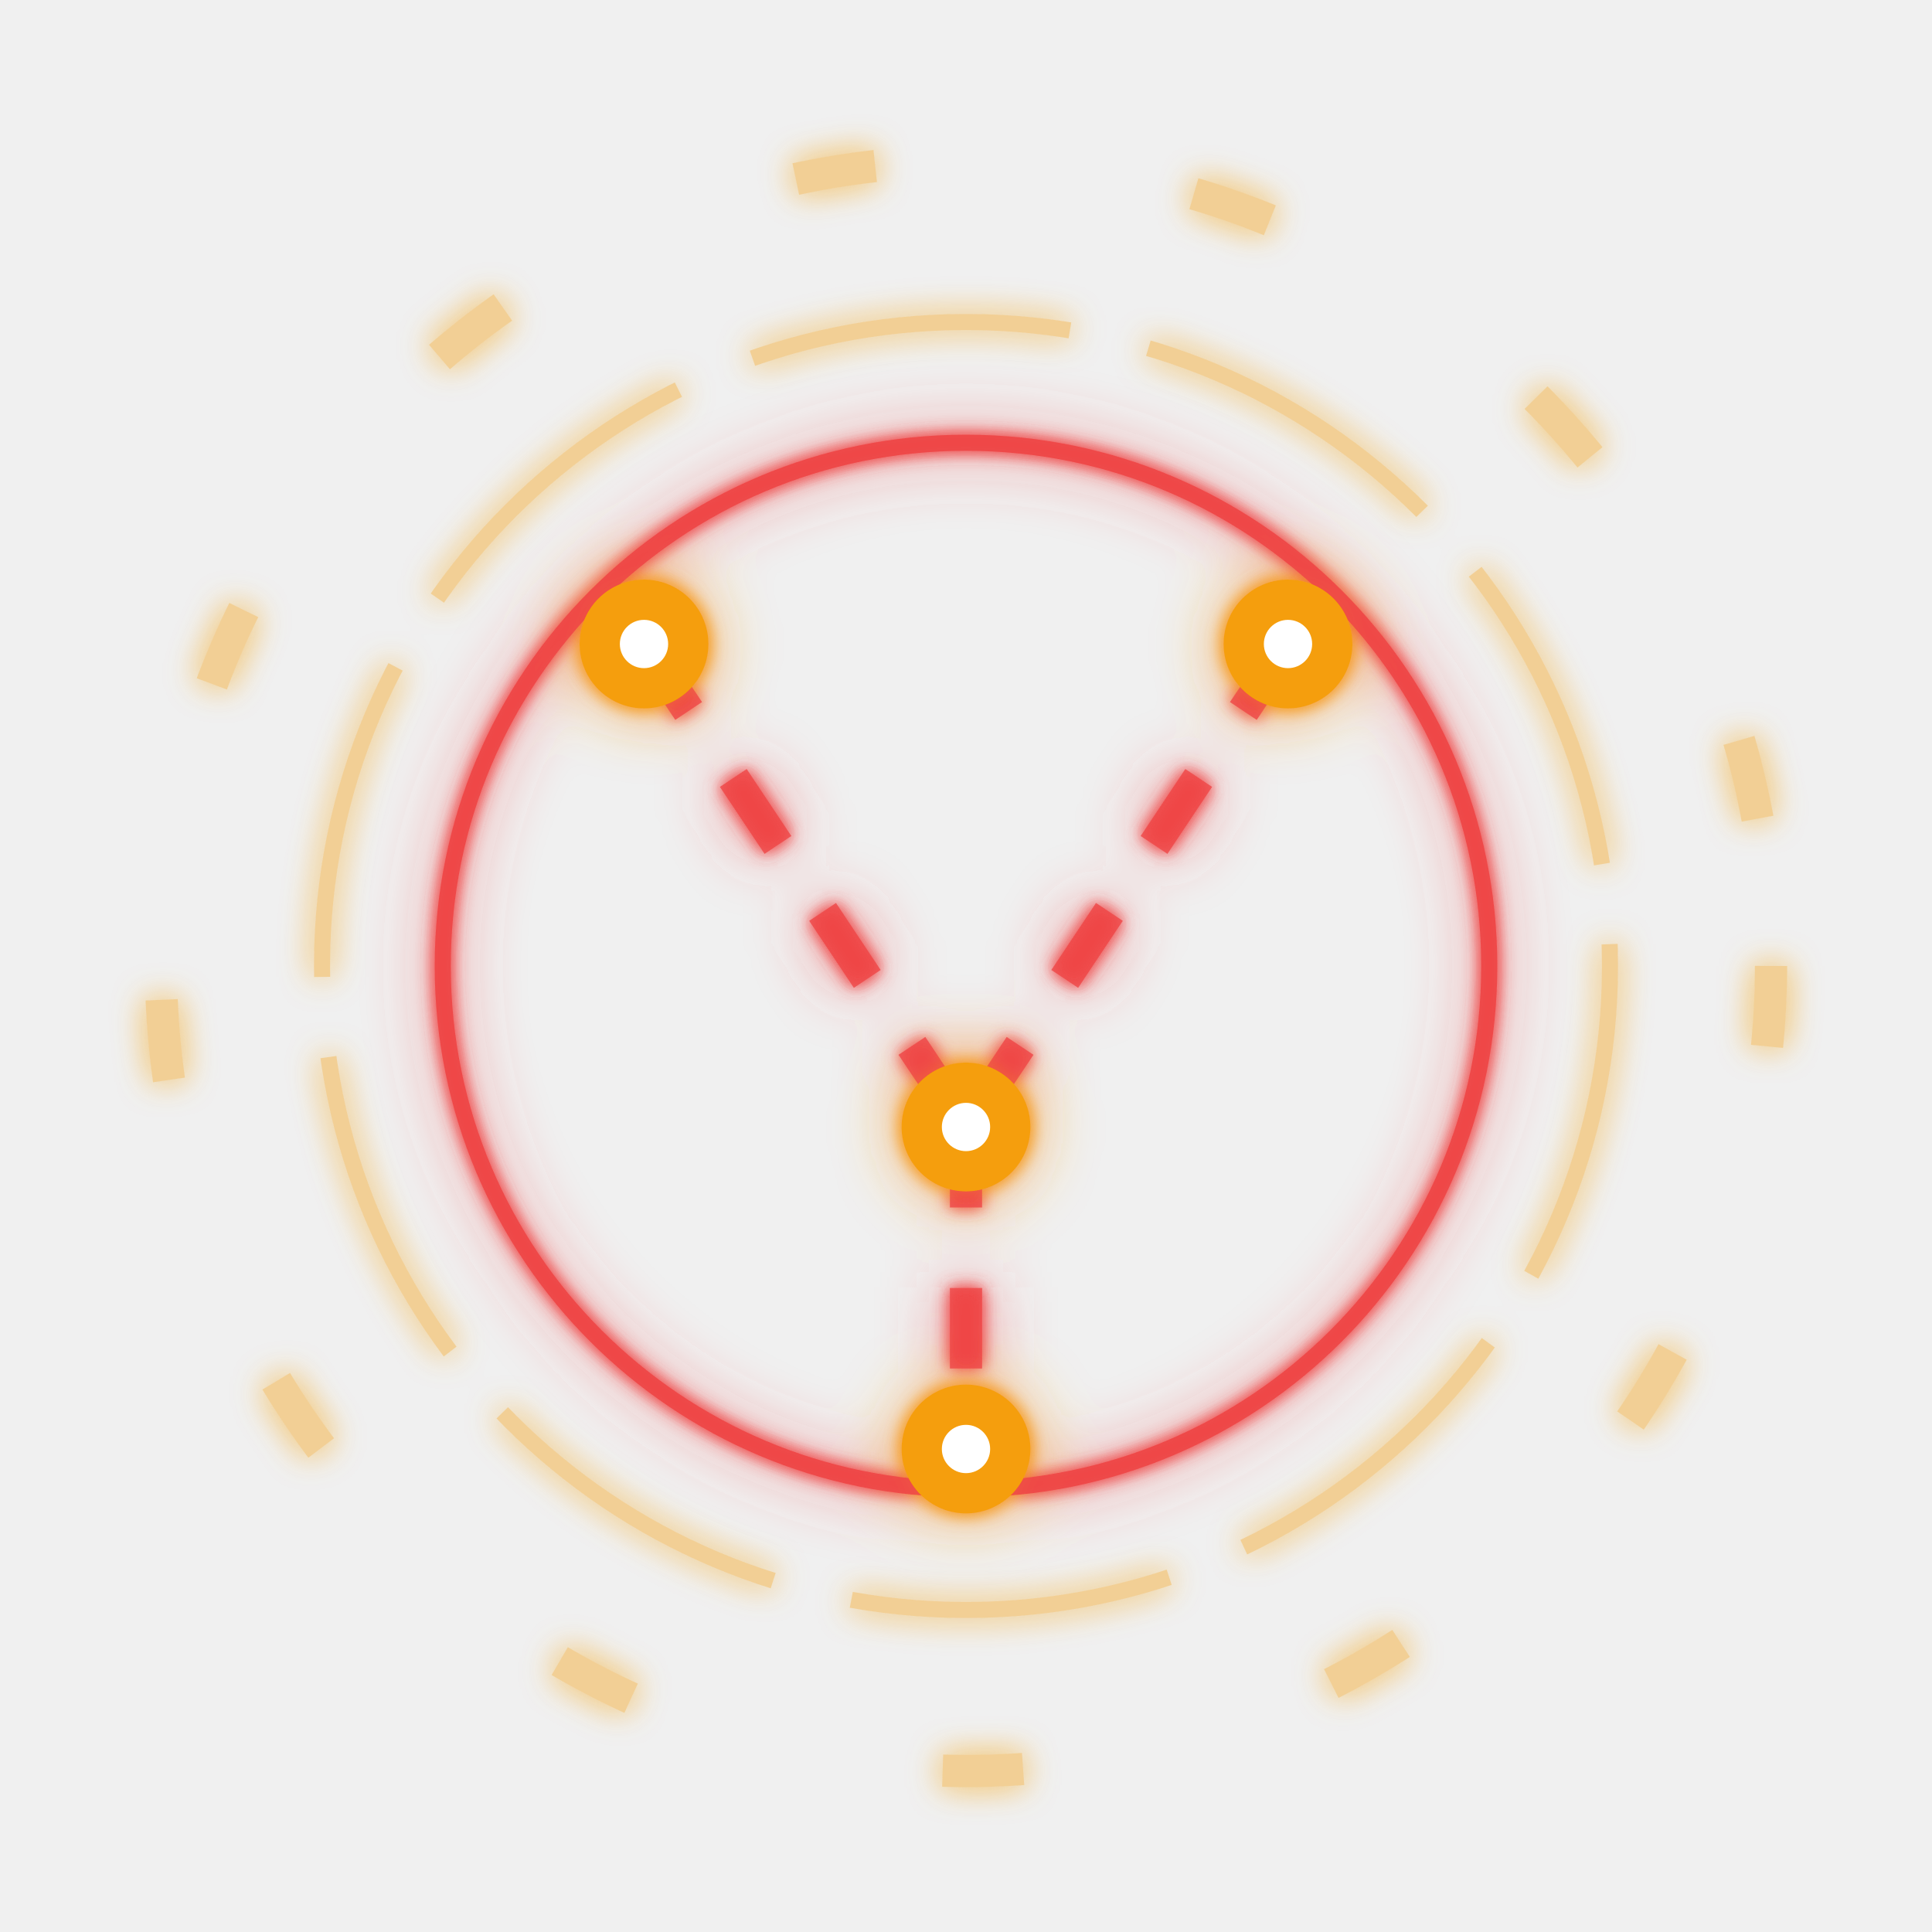
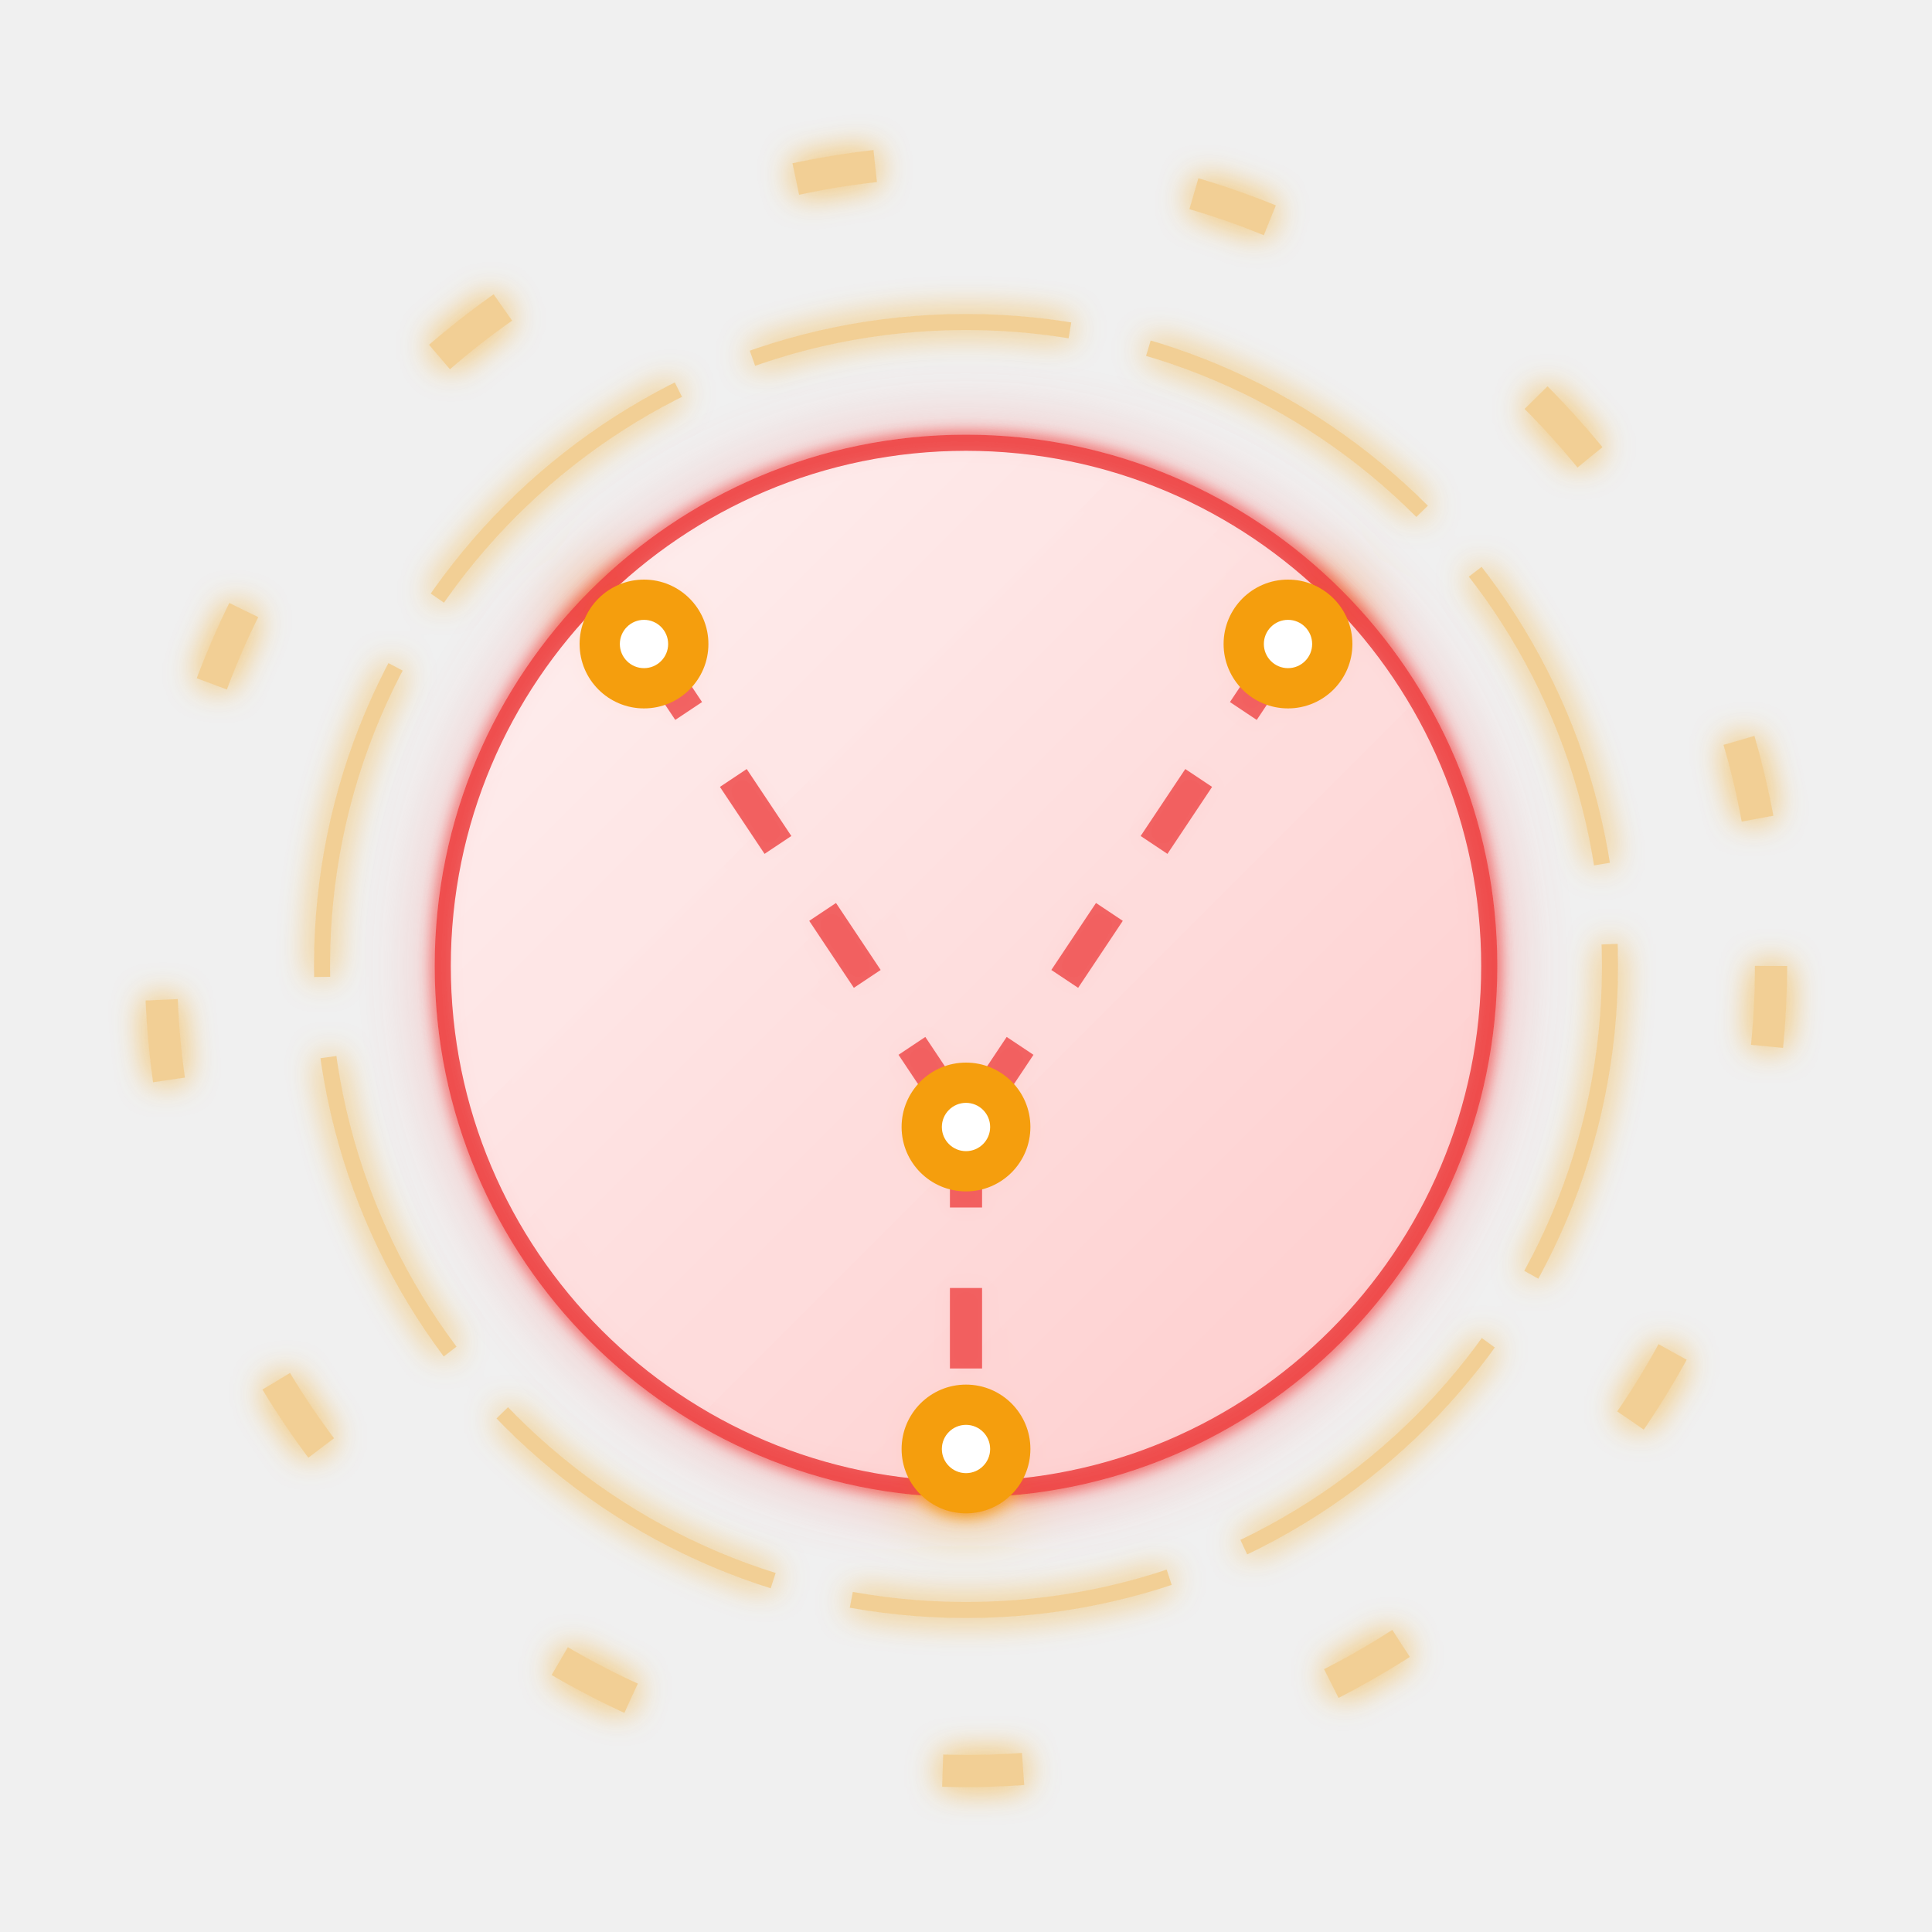
<svg xmlns="http://www.w3.org/2000/svg" viewBox="0 0 240 240" class="w-full h-full">
  <style>body { font-family: system-ui, -apple-system, sans-serif; transition: background-color 0.5s, color 0.5s; }
    /* 全局星座基础动画 */
    .node-fire { animation: f-flicker 0.2s infinite alternate; }
    .line-fire { stroke-dasharray: 10 10; animation: f-flow 1s linear infinite; }
    .node-air { animation: a-pulse 1s infinite alternate; }

    /* 水象专属强化 */
    .wrap-water { animation: w-float 4s ease-in-out infinite alternate; }
    .node-water { animation: w-glow 1.5s ease-in-out infinite alternate; }
    .line-water { stroke-dasharray: 12 24; animation: w-flow 2s linear infinite; }
    .node-water-ripple { animation: w-ripple 2s infinite cubic-bezier(0.4, 0, 0.2, 1); }

    /* 土象专属强化 */
    .node-earth { animation: e-pulse 2s cubic-bezier(0.4, 0, 0.6, 1) infinite; }
    .line-earth { stroke-dasharray: 20 40; animation: e-flow 2s linear infinite; }
    .e-scan-line { animation: e-scan 3s linear infinite; }
    .e-rot-box { transform-origin: 120px 120px; animation: e-rot 10s cubic-bezier(0.68, -0.55, 0.265, 1.55) infinite; }

    @keyframes f-flicker { 0% { opacity: 0.6; transform: scale(0.9); } 100% { opacity: 1; transform: scale(1.2); } }
    @keyframes f-flow { 100% { stroke-dashoffset: -20; } }
    @keyframes a-pulse { 0% { opacity: 0.4; transform: scale(0.8); } 100% { opacity: 1; transform: scale(1.5); filter: brightness(1.5); } }

    /* 新增水象/土象关键帧 */
    @keyframes w-float { 0% { transform: translateY(-5px); } 100% { transform: translateY(5px); } }
    @keyframes w-glow { 0% { opacity: 0.5; transform: scale(0.8); } 100% { opacity: 1; transform: scale(1.3); filter: brightness(1.3); } }
    @keyframes w-ripple { 0% { r: 5px; opacity: 1; stroke-width: 4; } 100% { r: 35px; opacity: 0; stroke-width: 0; } }
    @keyframes w-flow { 100% { stroke-dashoffset: -36; } }

    @keyframes e-pulse { 0%, 100% { opacity: 1; transform: scale(1); } 50% { opacity: 0.4; transform: scale(0.6); } }
    @keyframes e-flow { 100% { stroke-dashoffset: -60; } }
    @keyframes e-scan { 0% { transform: translateY(-100px); opacity: 0; } 10%, 90% { opacity: 1; } 100% { transform: translateY(100px); opacity: 0; } }
    @keyframes e-rot { 100% { transform: rotate(90deg); } }
</style>
  <defs>
    <filter id="glow-neon-d" x="-50%" y="-50%" width="200%" height="200%">
      <feGaussianBlur stdDeviation="4" result="blur" />
      <feMerge>
        <feMergeNode in="blur" />
        <feMergeNode in="SourceGraphic" />
      </feMerge>
    </filter>
    <filter id="glow-intense-d" x="-50%" y="-50%" width="200%" height="200%">
      <feGaussianBlur stdDeviation="8" result="b1" />
      <feGaussianBlur stdDeviation="3" result="b2" />
      <feMerge>
        <feMergeNode in="b1" />
        <feMergeNode in="b2" />
        <feMergeNode in="SourceGraphic" />
      </feMerge>
    </filter>
    <filter id="glow-neon-l" x="-50%" y="-50%" width="200%" height="200%">
      <feDropShadow dx="0" dy="3" stdDeviation="4" flood-color="#000" flood-opacity="0.2" result="shadow" />
      <feGaussianBlur in="SourceGraphic" stdDeviation="2" result="glow" />
      <feMerge>
        <feMergeNode in="shadow" />
        <feMergeNode in="glow" />
        <feMergeNode in="SourceGraphic" />
      </feMerge>
    </filter>
    <filter id="glow-intense-l" x="-50%" y="-50%" width="200%" height="200%">
      <feDropShadow dx="0" dy="5" stdDeviation="6" flood-color="#000" flood-opacity="0.25" result="shadow" />
      <feGaussianBlur in="SourceGraphic" stdDeviation="4" result="b1" />
      <feGaussianBlur in="SourceGraphic" stdDeviation="1" result="b2" />
      <feMerge>
        <feMergeNode in="shadow" />
        <feMergeNode in="b1" />
        <feMergeNode in="b2" />
        <feMergeNode in="SourceGraphic" />
      </feMerge>
    </filter>
    <linearGradient id="bg-supreme-d" x1="0%" y1="0%" x2="100%" y2="100%">
      <stop offset="0%" stop-color="#2a2d3e" />
      <stop offset="100%" stop-color="#0a0a0f" />
    </linearGradient>
    <linearGradient id="bg-supreme-l" x1="0%" y1="0%" x2="100%" y2="100%">
      <stop offset="0%" stop-color="#ffffff" />
      <stop offset="100%" stop-color="#cbd5e1" />
    </linearGradient>
    <linearGradient id="bg-void-d" x1="0%" y1="0%" x2="100%" y2="100%">
      <stop offset="0%" stop-color="#1a0033" />
      <stop offset="50%" stop-color="#05000a" />
      <stop offset="100%" stop-color="#000000" />
    </linearGradient>
    <linearGradient id="bg-void-l" x1="0%" y1="0%" x2="100%" y2="100%">
      <stop offset="0%" stop-color="#312e81" />
      <stop offset="50%" stop-color="#0f172a" />
      <stop offset="100%" stop-color="#020617" />
    </linearGradient>
    <linearGradient id="bg-ice-d" x1="0%" y1="0%" x2="100%" y2="100%">
      <stop offset="0%" stop-color="#002244" />
      <stop offset="100%" stop-color="#000a1a" />
    </linearGradient>
    <linearGradient id="bg-ice-l" x1="0%" y1="0%" x2="100%" y2="100%">
      <stop offset="0%" stop-color="#e0f2fe" />
      <stop offset="100%" stop-color="#7dd3fc" />
    </linearGradient>
    <linearGradient id="bg-gold-d" x1="0%" y1="0%" x2="100%" y2="100%">
      <stop offset="0%" stop-color="#4a3b1c" />
      <stop offset="100%" stop-color="#1a140a" />
    </linearGradient>
    <linearGradient id="bg-gold-l" x1="0%" y1="0%" x2="100%" y2="100%">
      <stop offset="0%" stop-color="#fef3c7" />
      <stop offset="100%" stop-color="#fbbf24" />
    </linearGradient>
    <linearGradient id="bg-moon-d" x1="0%" y1="0%" x2="100%" y2="100%">
      <stop offset="0%" stop-color="#334155" />
      <stop offset="100%" stop-color="#0f172a" />
    </linearGradient>
    <linearGradient id="bg-moon-l" x1="0%" y1="0%" x2="100%" y2="100%">
      <stop offset="0%" stop-color="#f8fafc" />
      <stop offset="100%" stop-color="#94a3b8" />
    </linearGradient>
    <linearGradient id="bg-omega-d" x1="0%" y1="0%" x2="100%" y2="100%">
      <stop offset="0%" stop-color="#4a0000" />
      <stop offset="100%" stop-color="#1a0000" />
    </linearGradient>
    <linearGradient id="bg-omega-l" x1="0%" y1="0%" x2="100%" y2="100%">
      <stop offset="0%" stop-color="#fee2e2" />
      <stop offset="100%" stop-color="#f87171" />
    </linearGradient>
    <linearGradient id="bg-matrix-d" x1="0%" y1="0%" x2="100%" y2="100%">
      <stop offset="0%" stop-color="#003311" />
      <stop offset="100%" stop-color="#001100" />
    </linearGradient>
    <linearGradient id="bg-matrix-l" x1="0%" y1="0%" x2="100%" y2="100%">
      <stop offset="0%" stop-color="#dcfce7" />
      <stop offset="100%" stop-color="#4ade80" />
    </linearGradient>
    <linearGradient id="bg-platinum-d" x1="0%" y1="0%" x2="100%" y2="100%">
      <stop offset="0%" stop-color="#475569" />
      <stop offset="100%" stop-color="#1e293b" />
    </linearGradient>
    <linearGradient id="bg-platinum-l" x1="0%" y1="0%" x2="100%" y2="100%">
      <stop offset="0%" stop-color="#ffffff" />
      <stop offset="100%" stop-color="#94a3b8" />
    </linearGradient>
    <linearGradient id="bg-nebula-d" x1="0%" y1="0%" x2="100%" y2="100%">
      <stop offset="0%" stop-color="#581c87" />
      <stop offset="50%" stop-color="#831843" />
      <stop offset="100%" stop-color="#171717" />
    </linearGradient>
    <linearGradient id="bg-nebula-l" x1="0%" y1="0%" x2="100%" y2="100%">
      <stop offset="0%" stop-color="#f3e8ff" />
      <stop offset="50%" stop-color="#fbcfe8" />
      <stop offset="100%" stop-color="#cbd5e1" />
    </linearGradient>
    <linearGradient id="bg-aegis-d" x1="0%" y1="0%" x2="100%" y2="100%">
      <stop offset="0%" stop-color="#0f172a" />
      <stop offset="100%" stop-color="#020617" />
    </linearGradient>
    <linearGradient id="bg-aegis-l" x1="0%" y1="0%" x2="100%" y2="100%">
      <stop offset="0%" stop-color="#f1f5f9" />
      <stop offset="100%" stop-color="#94a3b8" />
    </linearGradient>
    <linearGradient id="bg-reactor-d" x1="0%" y1="0%" x2="100%" y2="100%">
      <stop offset="0%" stop-color="#14532d" />
      <stop offset="100%" stop-color="#052e16" />
    </linearGradient>
    <linearGradient id="bg-reactor-l" x1="0%" y1="0%" x2="100%" y2="100%">
      <stop offset="0%" stop-color="#dcfce7" />
      <stop offset="100%" stop-color="#4ade80" />
    </linearGradient>
    <linearGradient id="bg-tactical-d" x1="0%" y1="0%" x2="100%" y2="100%">
      <stop offset="0%" stop-color="#450a0a" />
      <stop offset="100%" stop-color="#2a0000" />
    </linearGradient>
    <linearGradient id="bg-tactical-l" x1="0%" y1="0%" x2="100%" y2="100%">
      <stop offset="0%" stop-color="#fee2e2" />
      <stop offset="100%" stop-color="#f87171" />
    </linearGradient>
    <linearGradient id="bg-arcane-d" x1="0%" y1="0%" x2="100%" y2="100%">
      <stop offset="0%" stop-color="#3b0764" />
      <stop offset="100%" stop-color="#17002e" />
    </linearGradient>
    <linearGradient id="bg-arcane-l" x1="0%" y1="0%" x2="100%" y2="100%">
      <stop offset="0%" stop-color="#f3e8ff" />
      <stop offset="100%" stop-color="#c084fc" />
+     </linearGradient>
+     <linearGradient id="bg-a-fire-l" x1="0%" y1="0%" x2="100%" y2="100%">
+       <stop offset="0%" stop-color="#fef2f2" />
+       <stop offset="100%" stop-color="#fecaca" />
    </linearGradient>
  </defs>
  <g stroke="#f59e0b" fill="none" filter="url(#glow-neon-l)" opacity="0.4" style="transform-origin:120px 120px;animation:f-flow 2s linear infinite">
    <circle cx="120" cy="120" r="100" stroke-dasharray="10 40" stroke-width="4" />
    <circle cx="120" cy="120" r="80" stroke-dasharray="40 10" stroke-width="2" />
  </g>
  <g class="" filter="url(#glow-intense-l)">
    <circle cx="120" cy="120" r="65" fill="url(#bg-a-fire-l)" opacity="0.9" stroke="#ef4444" stroke-width="2" />
    <line key="l0" x1="80" y1="80" x2="120" y2="140" stroke="#ef4444" stroke-width="4" class="line-fire" opacity="0.8" />
    <line key="l1" x1="160" y1="80" x2="120" y2="140" stroke="#ef4444" stroke-width="4" class="line-fire" opacity="0.8" />
    <line key="l2" x1="120" y1="140" x2="120" y2="180" stroke="#ef4444" stroke-width="4" class="line-fire" opacity="0.8" />
    <g key="n0">
      <circle cx="80" cy="80" r="8" fill="#f59e0b" class="node-fire" style="animation-delay:0s" />
      <circle cx="80" cy="80" r="3" fill="#fff" />
    </g>
    <g key="n1">
      <circle cx="160" cy="80" r="8" fill="#f59e0b" class="node-fire" style="animation-delay:0.2s" />
      <circle cx="160" cy="80" r="3" fill="#fff" />
    </g>
    <g key="n2">
      <circle cx="120" cy="140" r="8" fill="#f59e0b" class="node-fire" style="animation-delay:0.4s" />
      <circle cx="120" cy="140" r="3" fill="#fff" />
    </g>
    <g key="n3">
      <circle cx="120" cy="180" r="8" fill="#f59e0b" class="node-fire" style="animation-delay:0.6s" />
      <circle cx="120" cy="180" r="3" fill="#fff" />
    </g>
  </g>
  <style>@media(prefers-reduced-motion:reduce){*{animation:none!important;transition:none!important}}</style>
</svg>
